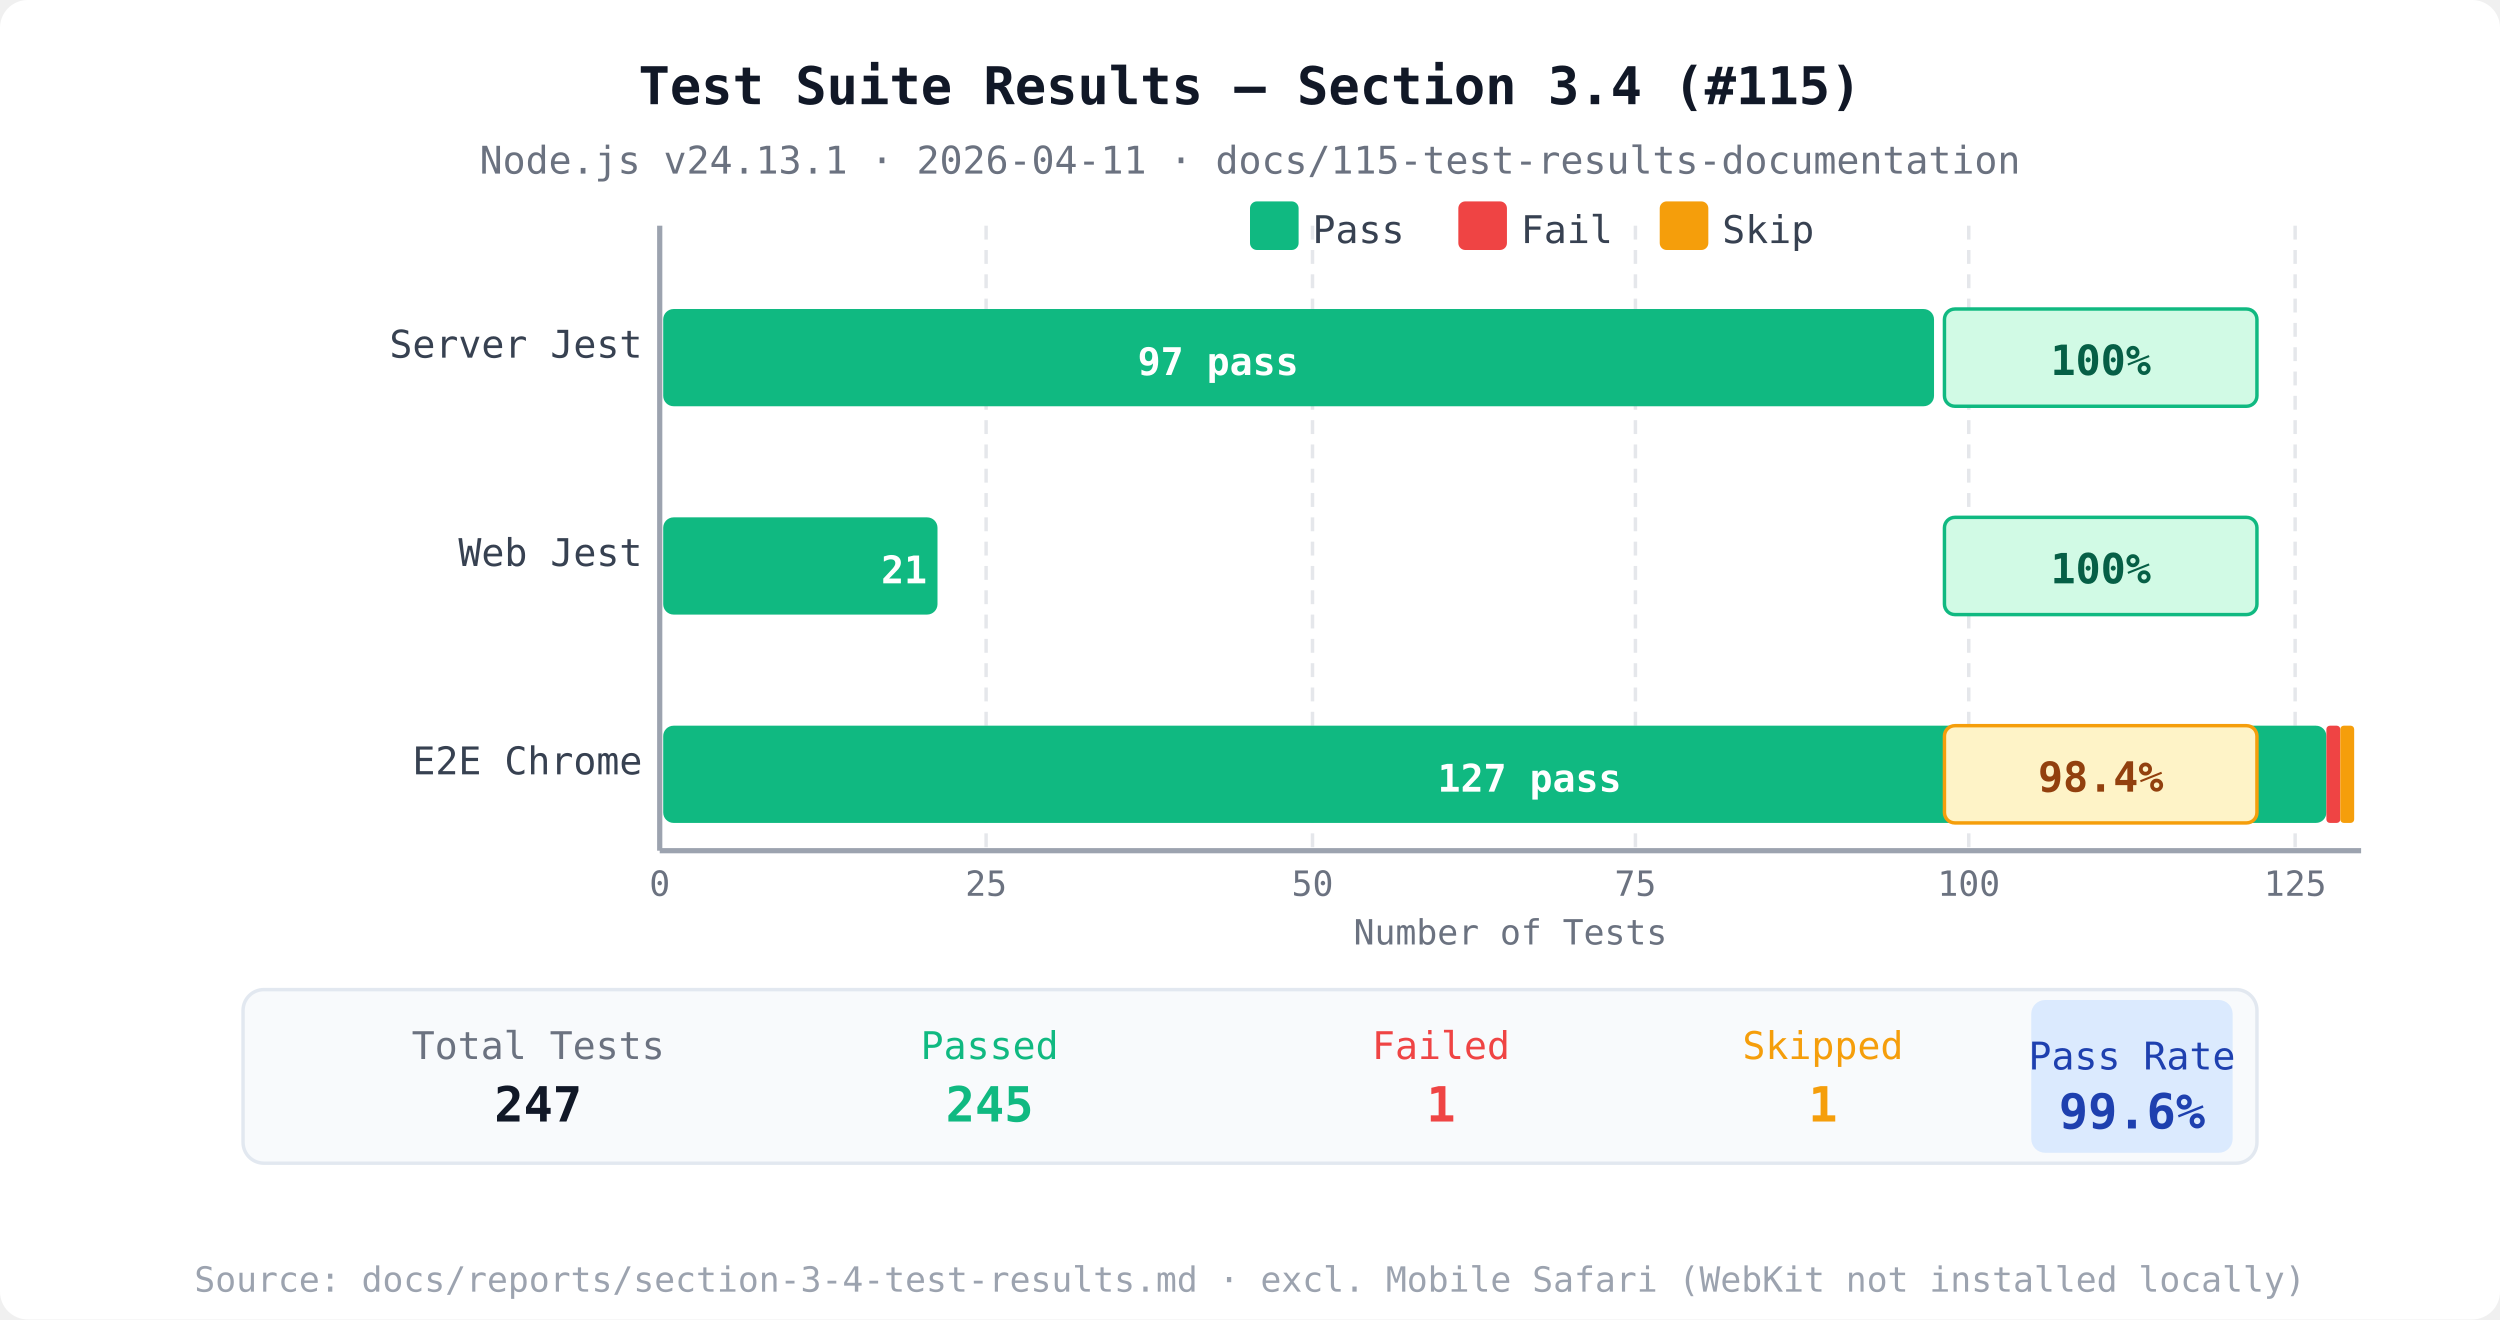
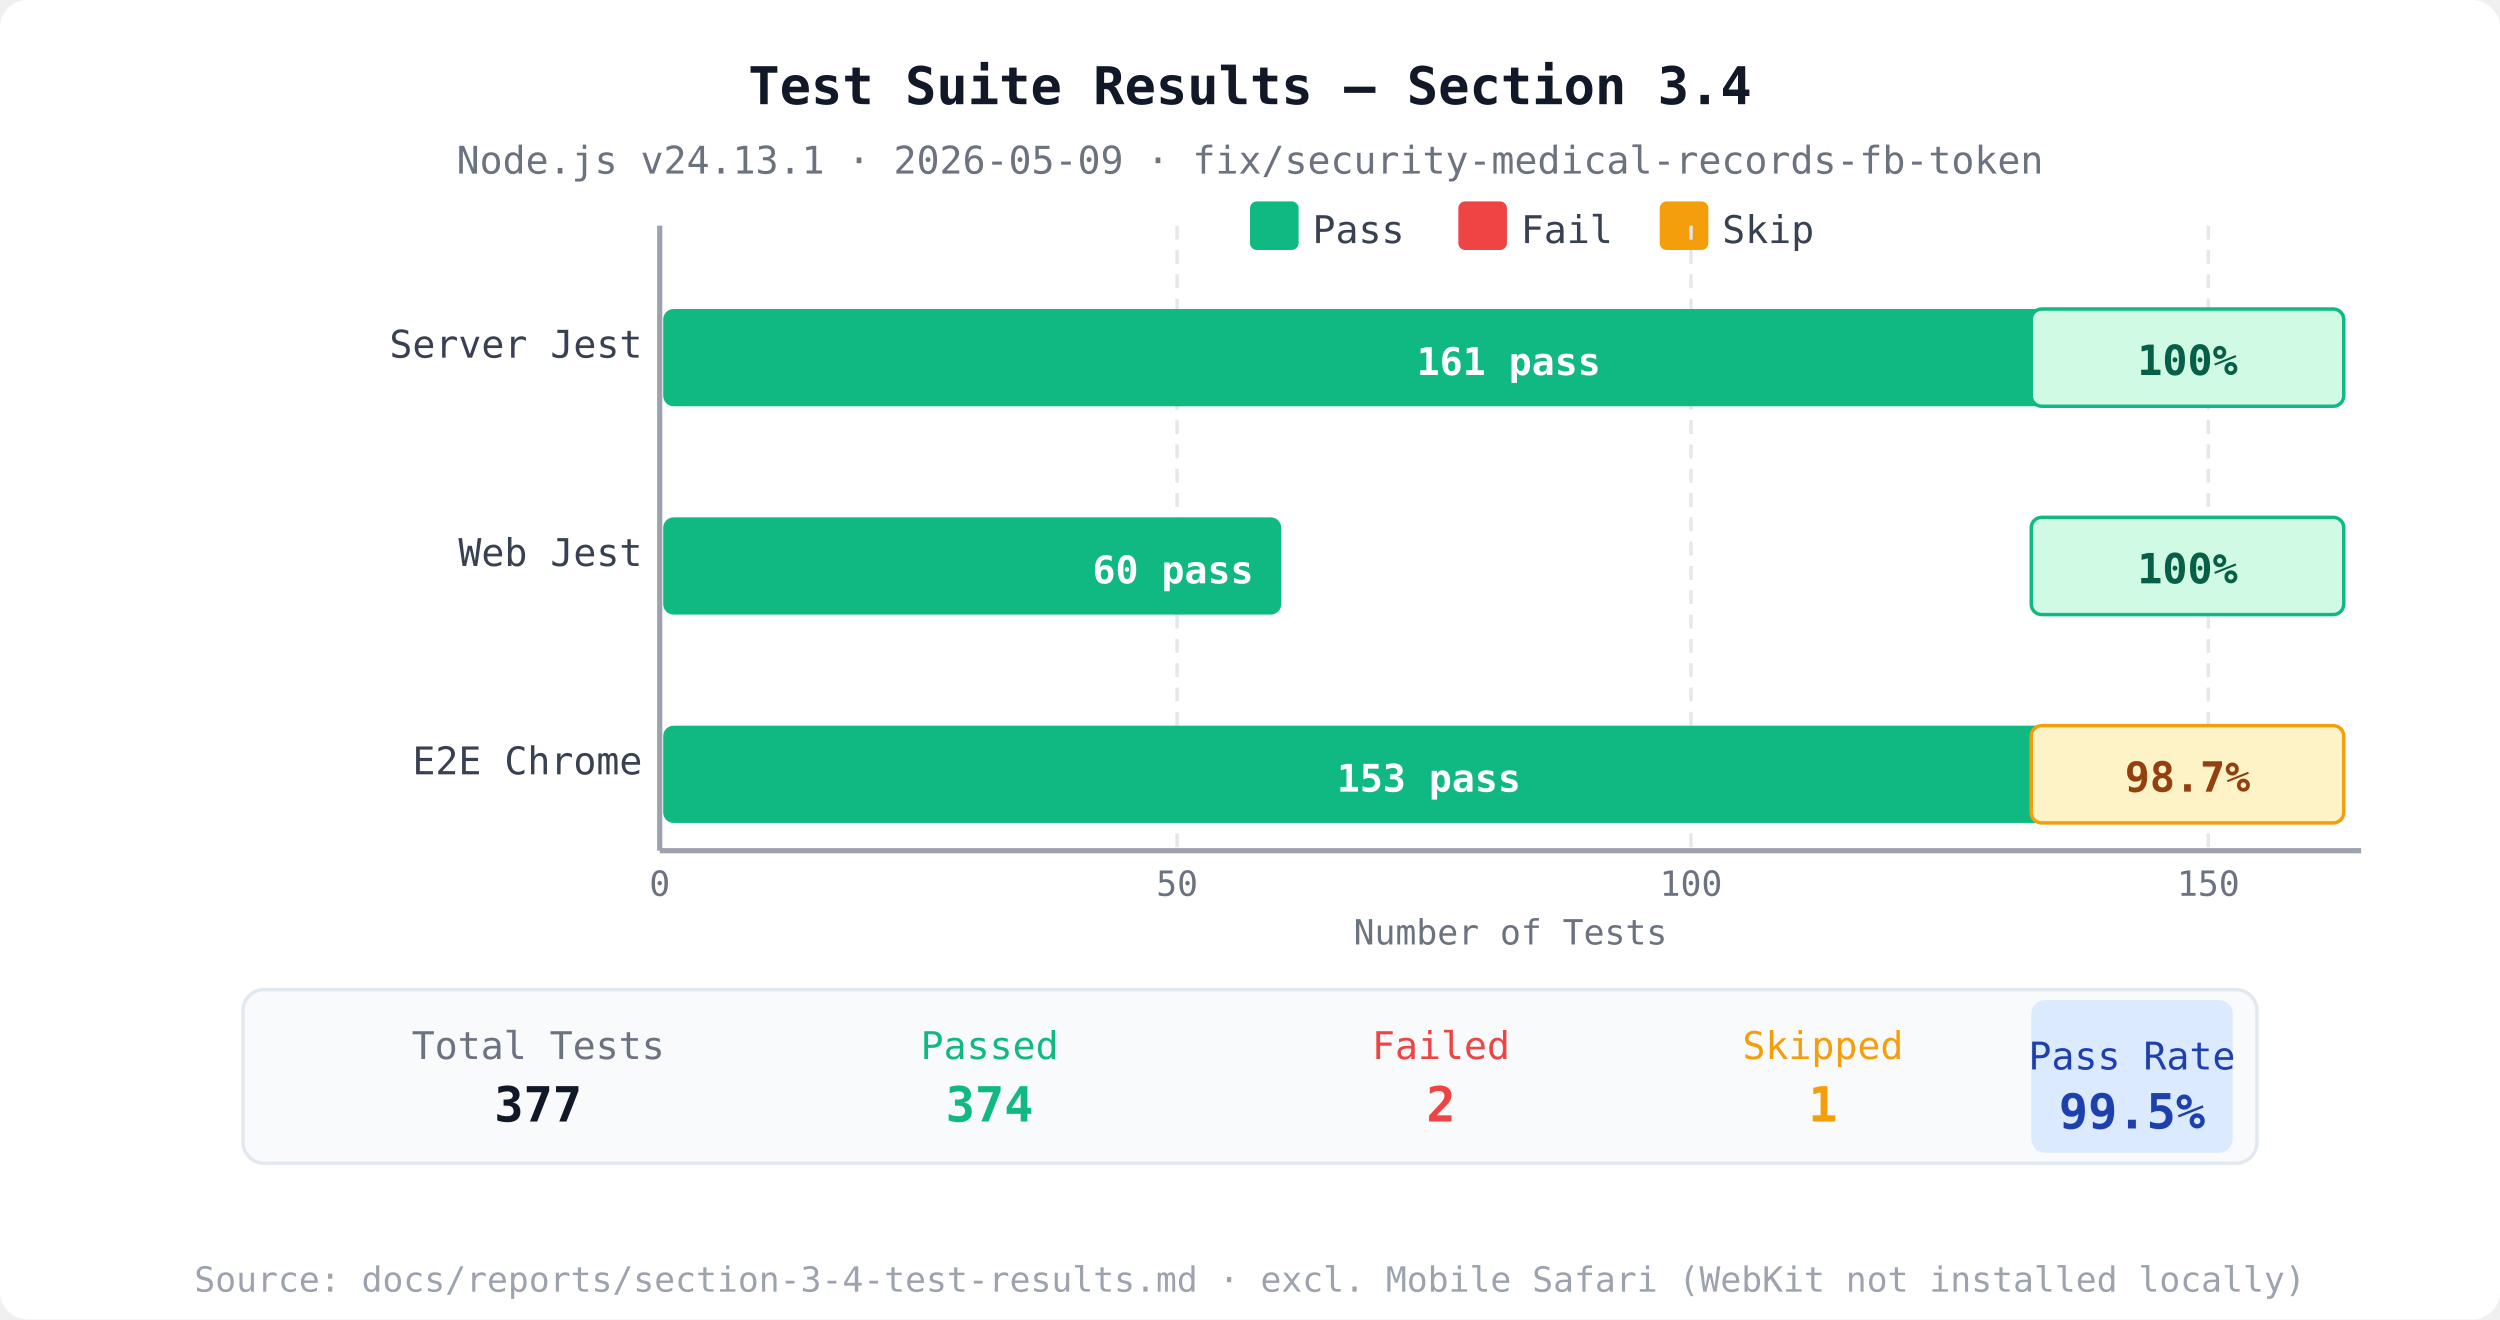
<svg xmlns="http://www.w3.org/2000/svg" width="720" height="380" viewBox="0 0 720 380" font-family="ui-monospace,SFMono-Regular,Menlo,monospace" font-size="13">
  <rect width="720" height="380" fill="#ffffff" rx="8" />
-   <text x="360" y="30" text-anchor="middle" font-size="15" font-weight="bold" fill="#111827">Test Suite Results — Section 3.4 (#115)</text>
-   <text x="360" y="50" text-anchor="middle" font-size="11" fill="#6b7280">Node.js v24.13.1 · 2026-04-11 · docs/115-test-results-documentation</text>
+   <text x="360" y="30" text-anchor="middle" font-size="15" font-weight="bold" fill="#111827">Test Suite Results — Section 3.4</text>
+   <text x="360" y="50" text-anchor="middle" font-size="11" fill="#6b7280">Node.js v24.13.1 · 2026-05-09 · fix/security-medical-records-fb-token</text>
  <rect x="360" y="58" width="14" height="14" fill="#10b981" rx="2" />
  <text x="378" y="70" fill="#374151" font-size="11">Pass</text>
  <rect x="420" y="58" width="14" height="14" fill="#ef4444" rx="2" />
  <text x="438" y="70" fill="#374151" font-size="11">Fail</text>
  <rect x="478" y="58" width="14" height="14" fill="#f59e0b" rx="2" />
  <text x="496" y="70" fill="#374151" font-size="11">Skip</text>
  <line x1="190" y1="65" x2="190" y2="245" stroke="#9ca3af" stroke-width="1.5" />
  <line x1="190" y1="245" x2="680" y2="245" stroke="#9ca3af" stroke-width="1.5" />
-   <line x1="284" y1="65" x2="284" y2="245" stroke="#e5e7eb" stroke-width="1" stroke-dasharray="4,3" />
-   <text x="284" y="258" text-anchor="middle" font-size="10" fill="#6b7280">25</text>
-   <line x1="378" y1="65" x2="378" y2="245" stroke="#e5e7eb" stroke-width="1" stroke-dasharray="4,3" />
-   <text x="378" y="258" text-anchor="middle" font-size="10" fill="#6b7280">50</text>
-   <line x1="471" y1="65" x2="471" y2="245" stroke="#e5e7eb" stroke-width="1" stroke-dasharray="4,3" />
-   <text x="471" y="258" text-anchor="middle" font-size="10" fill="#6b7280">75</text>
-   <line x1="567" y1="65" x2="567" y2="245" stroke="#e5e7eb" stroke-width="1" stroke-dasharray="4,3" />
-   <text x="567" y="258" text-anchor="middle" font-size="10" fill="#6b7280">100</text>
-   <line x1="661" y1="65" x2="661" y2="245" stroke="#e5e7eb" stroke-width="1" stroke-dasharray="4,3" />
-   <text x="661" y="258" text-anchor="middle" font-size="10" fill="#6b7280">125</text>
+   <line x1="339" y1="65" x2="339" y2="245" stroke="#e5e7eb" stroke-width="1" stroke-dasharray="4,3" />
+   <text x="339" y="258" text-anchor="middle" font-size="10" fill="#6b7280">50</text>
+   <line x1="487" y1="65" x2="487" y2="245" stroke="#e5e7eb" stroke-width="1" stroke-dasharray="4,3" />
+   <text x="487" y="258" text-anchor="middle" font-size="10" fill="#6b7280">100</text>
+   <line x1="636" y1="65" x2="636" y2="245" stroke="#e5e7eb" stroke-width="1" stroke-dasharray="4,3" />
+   <text x="636" y="258" text-anchor="middle" font-size="10" fill="#6b7280">150</text>
  <text x="190" y="258" text-anchor="middle" font-size="10" fill="#6b7280">0</text>
  <text x="435" y="272" text-anchor="middle" font-size="10" fill="#6b7280">Number of Tests</text>
  <text x="185" y="103" text-anchor="end" font-size="11" fill="#374151">Server Jest</text>
-   <rect x="191" y="89" width="366" height="28" fill="#10b981" rx="3" />
-   <text x="374" y="108" text-anchor="end" font-size="11" font-weight="bold" fill="#ffffff">97 pass</text>
-   <rect x="560" y="89" width="90" height="28" fill="#d1fae5" rx="3" stroke="#10b981" stroke-width="1" />
-   <text x="605" y="108" text-anchor="middle" font-size="12" font-weight="bold" fill="#065f46">100%</text>
+   <rect x="191" y="89" width="478" height="28" fill="#10b981" rx="3" />
+   <text x="461" y="108" text-anchor="end" font-size="11" font-weight="bold" fill="#ffffff">161 pass</text>
+   <rect x="585" y="89" width="90" height="28" fill="#d1fae5" rx="3" stroke="#10b981" stroke-width="1" />
+   <text x="630" y="108" text-anchor="middle" font-size="12" font-weight="bold" fill="#065f46">100%</text>
  <text x="185" y="163" text-anchor="end" font-size="11" fill="#374151">Web Jest</text>
-   <rect x="191" y="149" width="79" height="28" fill="#10b981" rx="3" />
-   <text x="267" y="168" text-anchor="end" font-size="11" font-weight="bold" fill="#ffffff">21</text>
-   <rect x="560" y="149" width="90" height="28" fill="#d1fae5" rx="3" stroke="#10b981" stroke-width="1" />
-   <text x="605" y="168" text-anchor="middle" font-size="12" font-weight="bold" fill="#065f46">100%</text>
+   <rect x="191" y="149" width="178" height="28" fill="#10b981" rx="3" />
+   <text x="361" y="168" text-anchor="end" font-size="11" font-weight="bold" fill="#ffffff">60 pass</text>
+   <rect x="585" y="149" width="90" height="28" fill="#d1fae5" rx="3" stroke="#10b981" stroke-width="1" />
+   <text x="630" y="168" text-anchor="middle" font-size="12" font-weight="bold" fill="#065f46">100%</text>
  <text x="185" y="223" text-anchor="end" font-size="11" fill="#374151">E2E Chrome</text>
-   <rect x="191" y="209" width="479" height="28" fill="#10b981" rx="3" />
-   <rect x="670" y="209" width="4" height="28" fill="#ef4444" rx="1" />
-   <rect x="674" y="209" width="4" height="28" fill="#f59e0b" rx="1" />
-   <text x="467" y="228" text-anchor="end" font-size="11" font-weight="bold" fill="#ffffff">127 pass</text>
-   <rect x="560" y="209" width="90" height="28" fill="#fef3c7" rx="3" stroke="#f59e0b" stroke-width="1" />
-   <text x="605" y="228" text-anchor="middle" font-size="12" font-weight="bold" fill="#92400e">98.4%</text>
+   <rect x="191" y="209" width="455" height="28" fill="#10b981" rx="3" />
+   <rect x="646" y="209" width="6" height="28" fill="#ef4444" rx="1" />
+   <rect x="652" y="209" width="3" height="28" fill="#f59e0b" rx="1" />
+   <text x="438" y="228" text-anchor="end" font-size="11" font-weight="bold" fill="#ffffff">153 pass</text>
+   <rect x="585" y="209" width="90" height="28" fill="#fef3c7" rx="3" stroke="#f59e0b" stroke-width="1" />
+   <text x="630" y="228" text-anchor="middle" font-size="12" font-weight="bold" fill="#92400e">98.7%</text>
  <rect x="70" y="285" width="580" height="50" fill="#f8fafc" rx="6" stroke="#e2e8f0" stroke-width="1" />
  <text x="155" y="305" text-anchor="middle" font-size="11" fill="#6b7280">Total Tests</text>
-   <text x="155" y="323" text-anchor="middle" font-size="14" font-weight="bold" fill="#111827">247</text>
+   <text x="155" y="323" text-anchor="middle" font-size="14" font-weight="bold" fill="#111827">377</text>
  <text x="285" y="305" text-anchor="middle" font-size="11" fill="#10b981">Passed</text>
-   <text x="285" y="323" text-anchor="middle" font-size="14" font-weight="bold" fill="#10b981">245</text>
+   <text x="285" y="323" text-anchor="middle" font-size="14" font-weight="bold" fill="#10b981">374</text>
  <text x="415" y="305" text-anchor="middle" font-size="11" fill="#ef4444">Failed</text>
-   <text x="415" y="323" text-anchor="middle" font-size="14" font-weight="bold" fill="#ef4444">1</text>
+   <text x="415" y="323" text-anchor="middle" font-size="14" font-weight="bold" fill="#ef4444">2</text>
  <text x="525" y="305" text-anchor="middle" font-size="11" fill="#f59e0b">Skipped</text>
  <text x="525" y="323" text-anchor="middle" font-size="14" font-weight="bold" fill="#f59e0b">1</text>
  <rect x="585" y="288" width="58" height="44" fill="#dbeafe" rx="4" />
  <text x="614" y="308" text-anchor="middle" font-size="11" fill="#1e40af">Pass Rate</text>
-   <text x="614" y="325" text-anchor="middle" font-size="14" font-weight="bold" fill="#1e40af">99.6%</text>
+   <text x="614" y="325" text-anchor="middle" font-size="14" font-weight="bold" fill="#1e40af">99.5%</text>
  <text x="360" y="372" text-anchor="middle" font-size="10" fill="#9ca3af">Source: docs/reports/section-3-4-test-results.md · excl. Mobile Safari (WebKit not installed locally)</text>
</svg>
